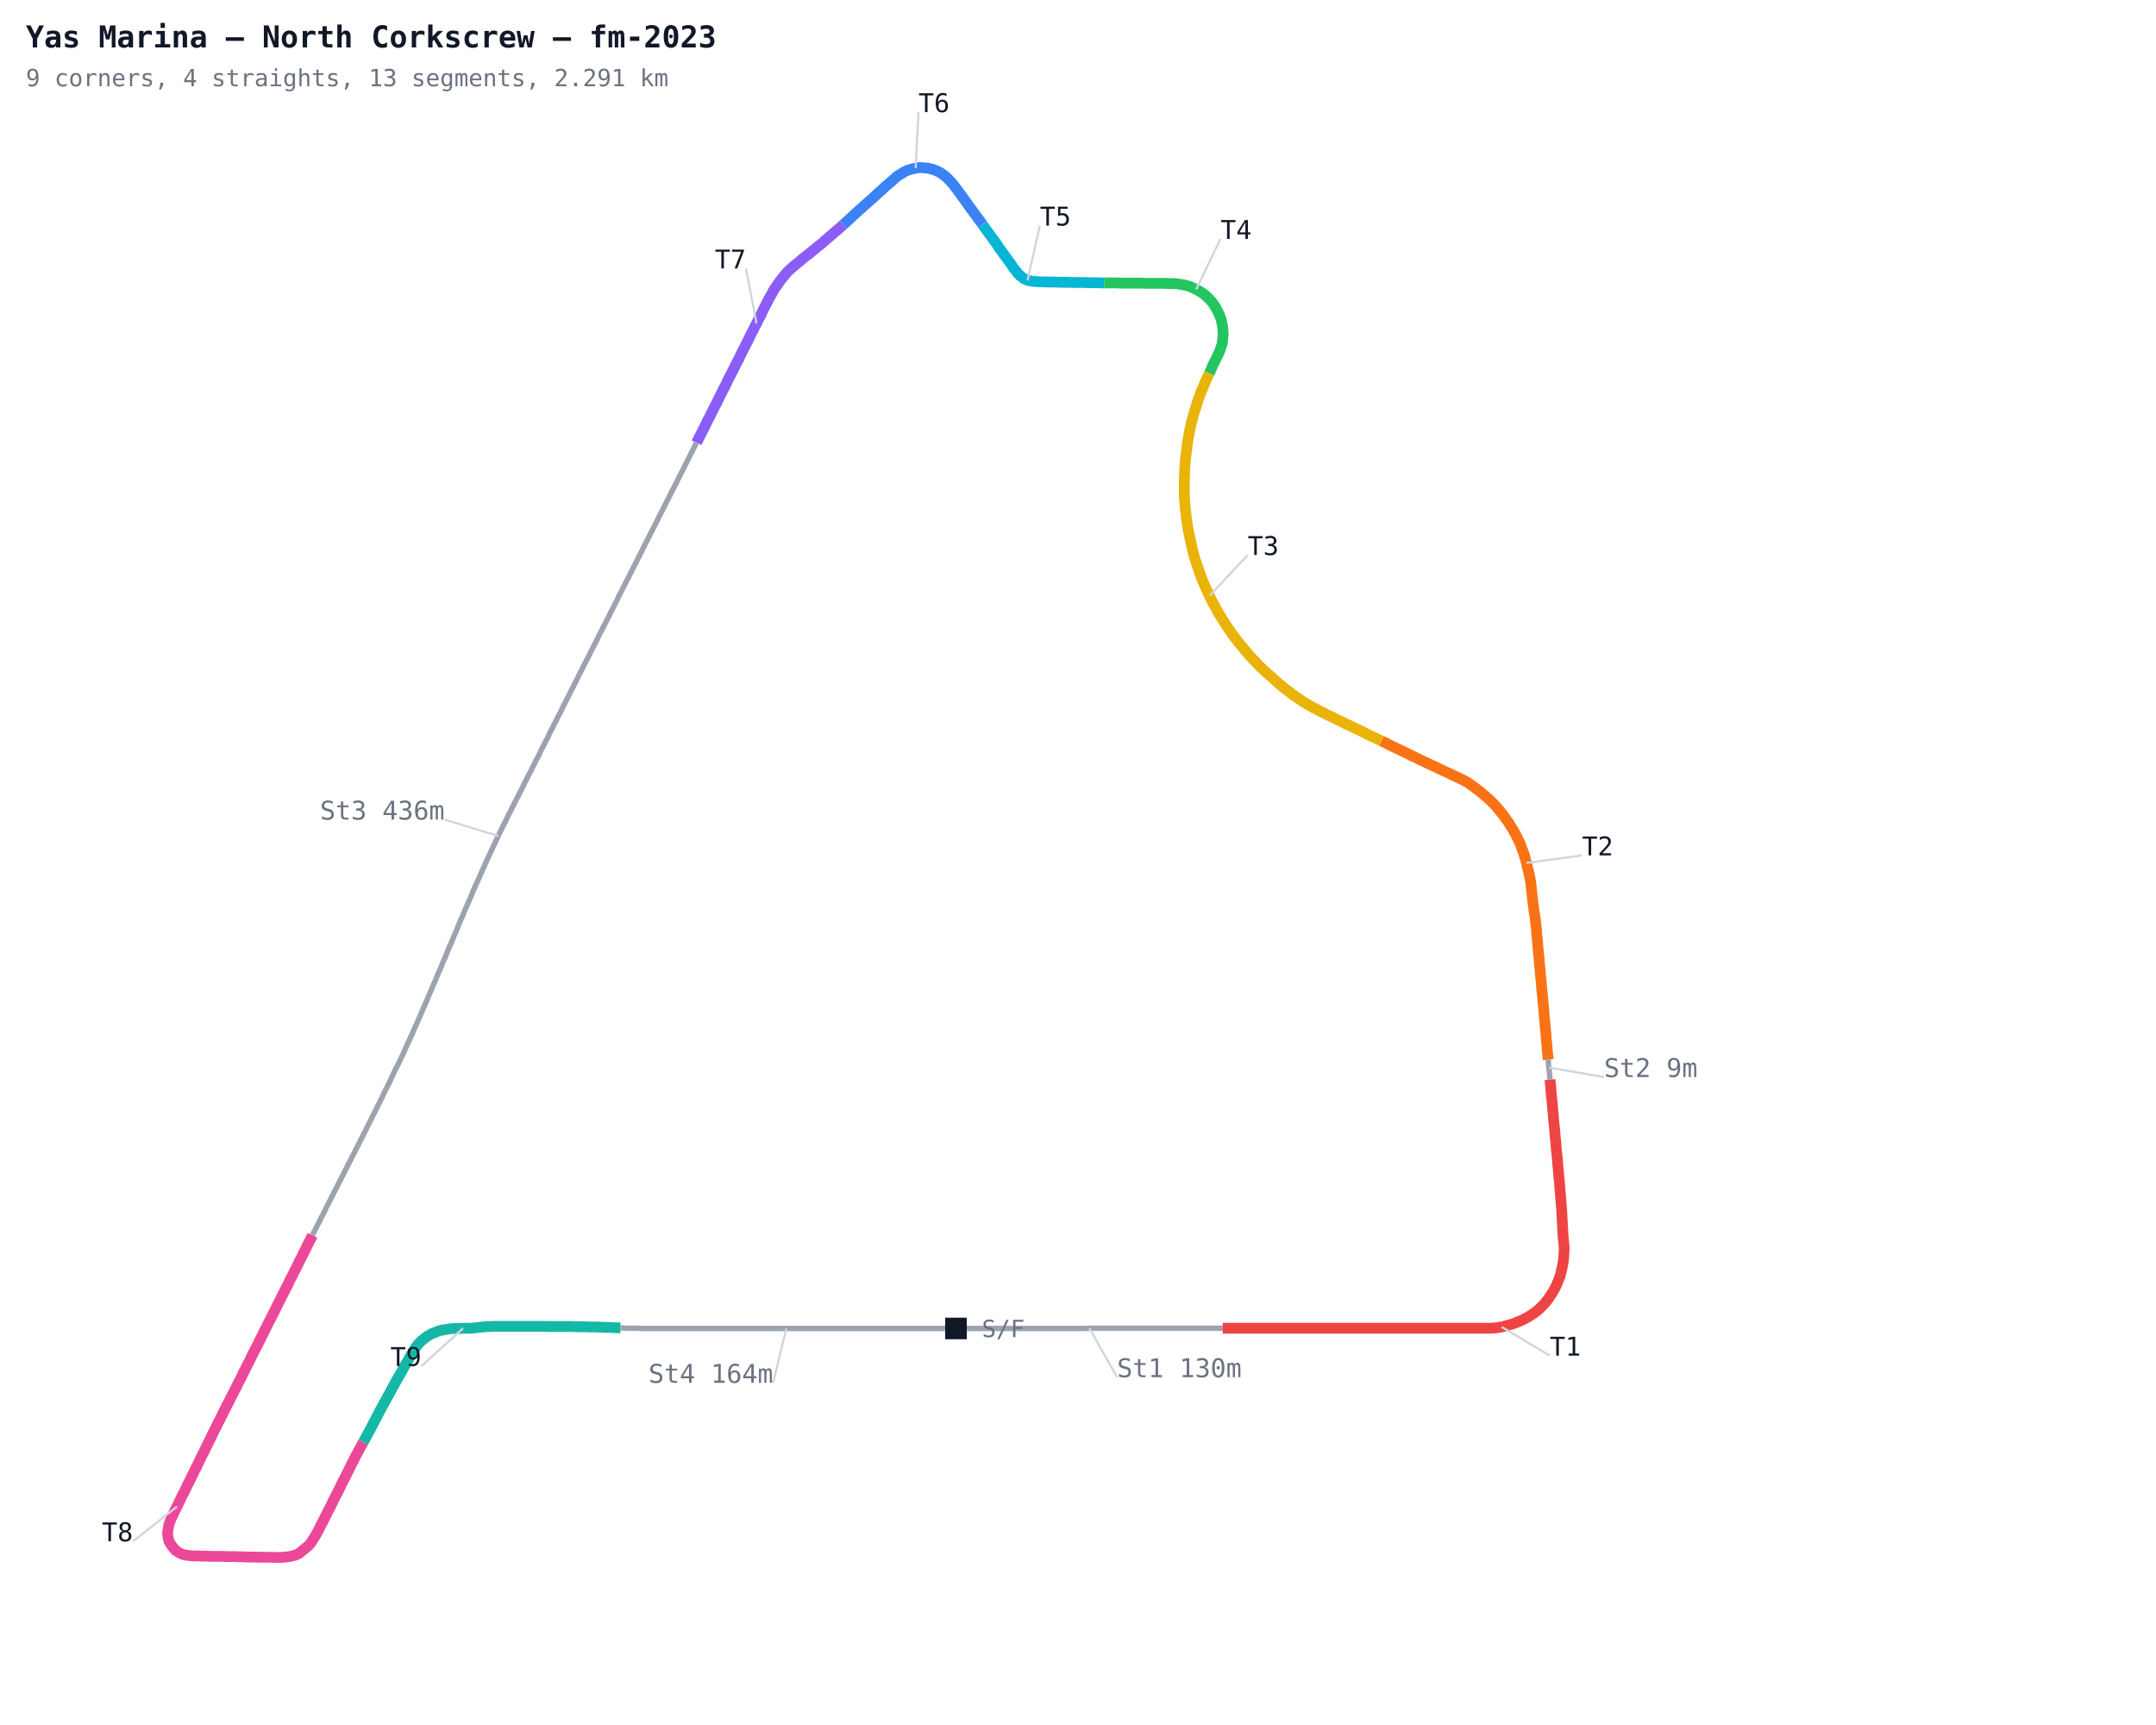
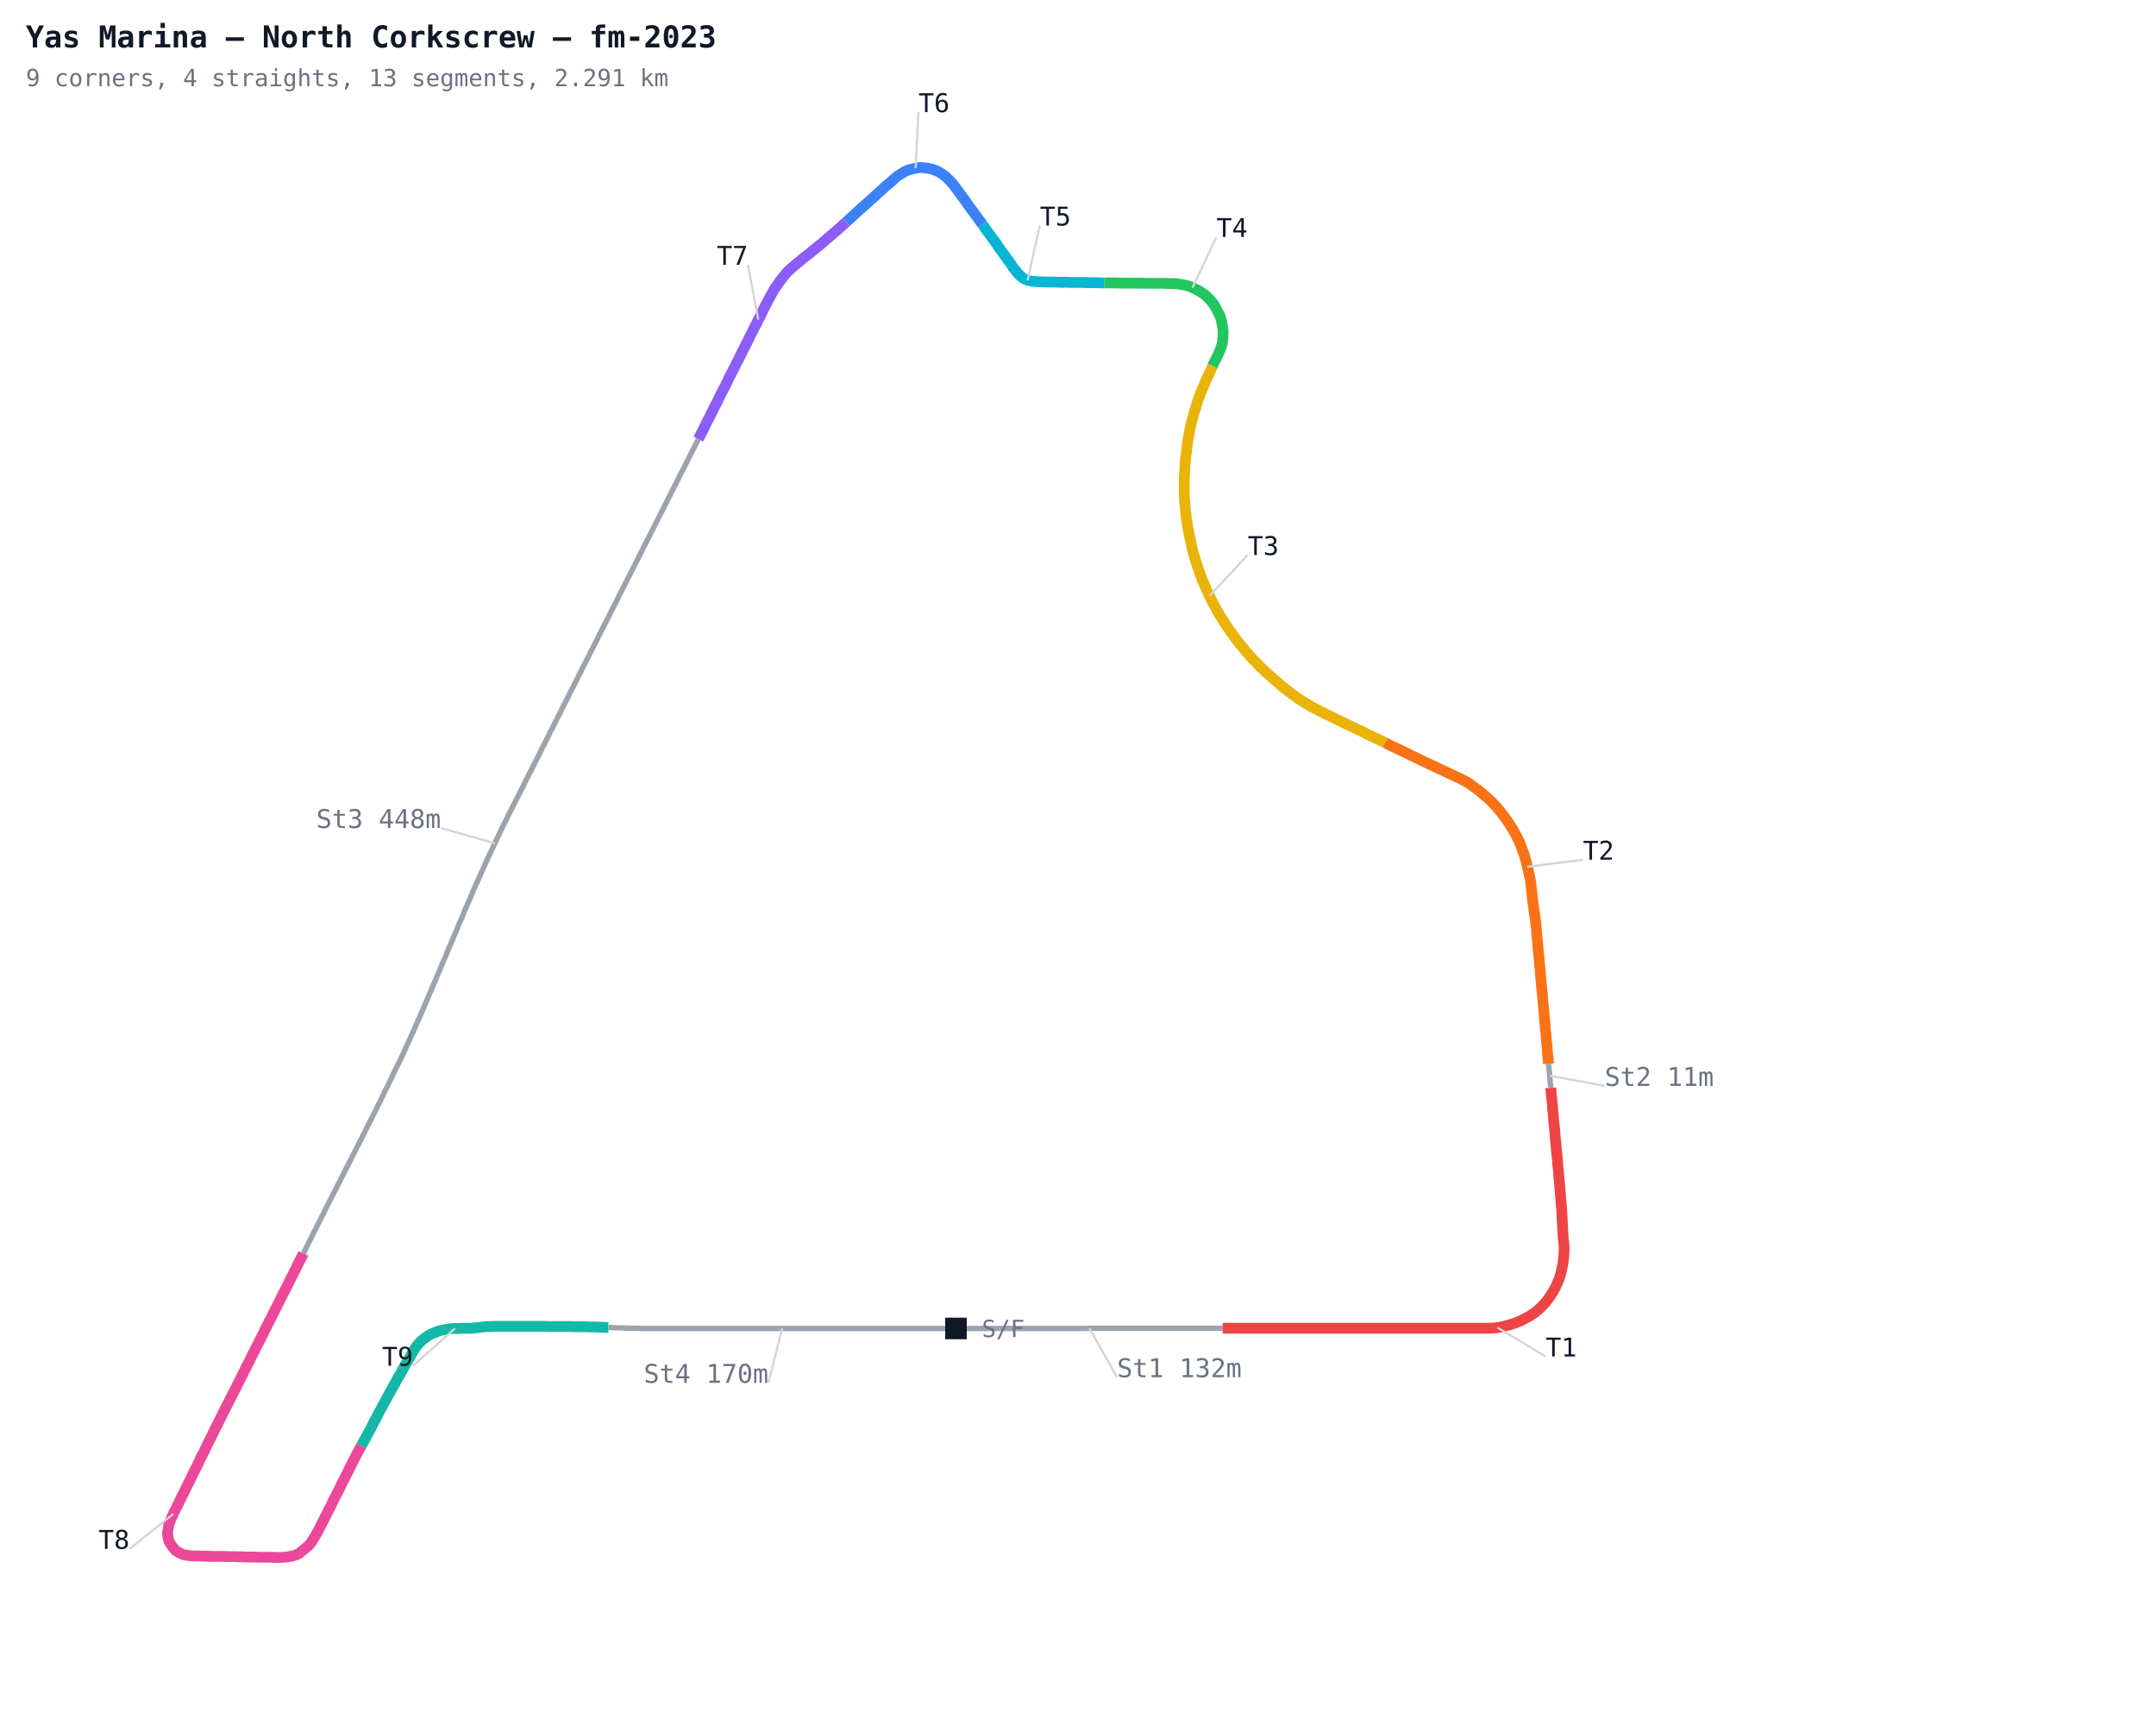
<svg xmlns="http://www.w3.org/2000/svg" width="1000" height="800" viewBox="0 0 1000 800">
  <defs>
    <style>
      .name { font-family: monospace; font-size: 12px; }
      .sector { font-family: monospace; font-size: 12px; fill: #7c3aed; font-weight: bold; }
      .title { font-family: monospace; font-size: 14px; fill: #111827; font-weight: bold; }
      .sub { font-family: monospace; font-size: 11px; fill: #6b7280; }
    </style>
  </defs>
  <rect width="1000" height="800" fill="#ffffff" />
  <polyline fill="none" stroke="#9ca3af" stroke-width="2.5" points="443.4,616.1 445.3,616.1 447.2,616.1 449.0,616.1 450.9,616.1 452.8,616.1 454.7,616.1 456.5,616.1 458.4,616.1 460.3,616.1 462.2,616.1 464.0,616.1 465.9,616.1 467.8,616.1 469.7,616.1 471.5,616.1 473.4,616.1 475.3,616.1 477.2,616.1 479.0,616.1 480.9,616.1 482.8,616.1 484.7,616.1 486.5,616.1 488.4,616.1 490.3,616.1 492.2,616.1 494.0,616.1 495.9,616.1 497.8,616.1 499.7,616.1 501.5,616.1 503.4,616.1 505.3,616.0 507.2,616.0 509.0,616.0 510.9,616.0 512.8,616.0 514.6,616.0 516.5,616.0 518.4,616.0 520.3,616.0 522.1,616.0 524.0,616.0 525.9,616.0 527.8,616.0 529.6,616.0 531.5,616.0 533.4,616.0 535.3,616.0 537.1,616.0 539.0,616.0 540.9,616.0 542.8,616.0 544.6,616.0 546.5,616.0 548.4,616.0 550.3,616.0 552.1,616.0 554.0,616.0 555.9,616.0 557.8,616.0 559.6,616.0 561.5,616.0 563.4,616.0 565.3,616.0 567.1,616.0" />
-   <polyline fill="none" stroke="#ef4444" stroke-width="5" points="567.1,616.0 569.0,616.0 570.9,616.0 572.8,616.0 574.6,616.0 576.5,616.0 578.4,616.0 580.3,616.0 582.1,616.0 584.0,616.0 585.9,616.0 587.8,616.0 589.6,616.0 591.5,616.0 593.4,616.0 595.3,616.0 597.1,616.0 599.0,616.0 600.9,616.0 602.8,616.0 604.6,616.0 606.5,616.0 608.4,616.0 610.3,616.0 612.1,616.0 614.0,616.0 615.9,616.0 617.8,616.0 619.6,616.0 621.5,616.0 623.4,616.0 625.3,616.0 627.1,616.0 629.0,616.0 630.9,616.0 632.8,616.0 634.6,616.0 636.5,616.0 638.4,616.0 640.3,616.0 642.1,616.0 644.0,616.0 645.9,616.0 647.8,616.0 649.6,616.0 651.5,616.0 653.4,616.0 655.3,616.0 657.1,616.0 659.0,616.0 660.9,616.0 662.7,616.0 664.6,616.0 666.5,616.0 668.4,616.0 670.2,616.0 672.1,616.0 674.0,616.0 675.9,616.0 677.7,616.0 679.6,616.0 681.5,616.0 683.4,616.0 685.2,616.0 687.1,616.0 689.0,616.0 690.9,616.0 692.7,615.9 694.6,615.7 696.5,615.4 698.3,614.9 700.1,614.4 701.9,613.9 703.6,613.2 705.4,612.5 707.0,611.7 708.7,610.8 710.3,609.8 711.8,608.8 713.3,607.6 714.7,606.3 716.0,605.0 717.2,603.6 718.3,602.1 719.4,600.5 720.4,598.9 721.3,597.3 722.1,595.6 722.8,593.9 723.5,592.1 724.0,590.3 724.4,588.5 724.8,586.7 725.1,584.8 725.3,582.9 725.4,581.1 725.5,579.2 725.4,577.3 725.2,575.5 725.0,573.6 724.9,571.7 724.8,569.9 724.7,568.0 724.6,566.1 724.5,564.2 724.4,562.4 724.3,560.5 724.1,558.6 724.0,556.8 723.8,554.9 723.7,553.0 723.5,551.2 723.4,549.3 723.2,547.4 723.0,545.6 722.9,543.7 722.7,541.8 722.5,540.0 722.4,538.1 722.2,536.2 722.0,534.4 721.8,532.5 721.7,530.6 721.5,528.7 721.3,526.9 721.2,525.0 721.0,523.1 720.8,521.3 720.6,519.4 720.5,517.5 720.3,515.7 720.1,513.8 720.0,511.9 719.8,510.1 719.6,508.2 719.4,506.3 719.3,504.5 719.1,502.6 718.9,500.7" />
-   <polyline fill="none" stroke="#9ca3af" stroke-width="2.5" points="718.9,500.7 718.8,498.9 718.6,497.0 718.4,495.1 718.2,493.3 718.1,491.4" />
-   <polyline fill="none" stroke="#f97316" stroke-width="5" points="718.1,491.4 717.9,489.5 717.7,487.7 717.6,485.8 717.4,483.9 717.2,482.1 717.1,480.2 716.9,478.3 716.7,476.5 716.6,474.6 716.4,472.7 716.2,470.9 716.1,469.0 715.9,467.1 715.7,465.3 715.6,463.4 715.4,461.5 715.2,459.7 715.0,457.8 714.9,455.9 714.7,454.1 714.5,452.2 714.4,450.4 714.2,448.5 714.0,446.6 713.9,444.8 713.7,442.9 713.5,441.0 713.3,439.2 713.2,437.3 713.0,435.4 712.8,433.6 712.7,431.7 712.5,429.8 712.3,428.0 712.1,426.1 711.8,424.2 711.5,422.4 711.3,420.5 711.0,418.7 710.8,416.8 710.6,415.0 710.4,413.1 710.2,411.2 710.0,409.4 709.7,407.5 709.3,405.7 708.9,403.9 708.4,402.0 708.0,400.2 707.5,398.4 707.0,396.6 706.4,394.8 705.7,393.1 705.1,391.3 704.3,389.6 703.5,388.0 702.6,386.3 701.7,384.7 700.7,383.1 699.7,381.5 698.6,380.0 697.5,378.4 696.4,377.0 695.2,375.5 694.0,374.1 692.7,372.7 691.4,371.4 690.0,370.1 688.6,368.9 687.2,367.7 685.7,366.5 684.2,365.4 682.7,364.3 681.2,363.2 679.5,362.2 677.9,361.4 676.2,360.6 674.5,359.8 672.8,359.0 671.1,358.2 669.4,357.4 667.7,356.6 666.0,355.8 664.3,355.0 662.6,354.2 660.9,353.4 659.2,352.6 657.6,351.8 655.9,351.0 654.2,350.2 652.5,349.3 650.8,348.5 649.1,347.7 647.4,346.9 645.7,346.1 644.1,345.3 642.4,344.4 640.7,343.6" />
-   <polyline fill="none" stroke="#eab308" stroke-width="5" points="640.7,343.6 639.0,342.8 637.3,342.0 635.6,341.2 633.9,340.4 632.3,339.5 630.6,338.7 628.9,337.9 627.2,337.1 625.5,336.3 623.8,335.5 622.1,334.6 620.4,333.8 618.8,333.0 617.1,332.2 615.4,331.4 613.7,330.5 612.0,329.7 610.4,328.8 608.7,328.0 607.1,327.0 605.5,326.1 603.9,325.1 602.3,324.0 600.8,323.0 599.3,321.9 597.8,320.7 596.3,319.6 594.8,318.4 593.4,317.2 592.0,316.0 590.6,314.7 589.2,313.5 587.8,312.3 586.4,311.0 585.0,309.7 583.7,308.4 582.4,307.0 581.1,305.7 579.8,304.3 578.6,302.9 577.4,301.5 576.2,300.0 575.0,298.6 573.8,297.1 572.7,295.6 571.6,294.1 570.5,292.6 569.4,291.0 568.4,289.5 567.4,287.9 566.4,286.3 565.4,284.7 564.5,283.1 563.6,281.4 562.7,279.8 561.8,278.1 561.0,276.4 560.2,274.7 559.4,273.0 558.7,271.3 557.9,269.6 557.2,267.8 556.6,266.1 556.0,264.3 555.4,262.6 554.8,260.8 554.2,259.0 553.7,257.2 553.2,255.4 552.8,253.5 552.4,251.7 552.0,249.9 551.6,248.0 551.2,246.2 550.9,244.4 550.6,242.5 550.3,240.7 550.1,238.8 549.9,236.9 549.7,235.1 549.5,233.2 549.4,231.3 549.3,229.5 549.3,227.6 549.3,225.7 549.3,223.8 549.3,222.0 549.4,220.1 549.5,218.2 549.6,216.3 549.7,214.5 549.9,212.6 550.1,210.7 550.4,208.9 550.6,207.0 550.8,205.2 551.1,203.3 551.5,201.5 551.8,199.6 552.2,197.8 552.6,196.0 553.1,194.2 553.6,192.3 554.1,190.5 554.7,188.8 555.2,187.0 555.8,185.2 556.5,183.4 557.1,181.7 557.9,179.9 558.6,178.2 559.3,176.5 560.1,174.8 560.9,173.1" />
-   <polyline fill="none" stroke="#22c55e" stroke-width="5" points="560.9,173.1 561.7,171.4 562.4,169.7 563.2,168.0 564.1,166.3 564.9,164.6 565.7,162.9 566.3,161.2 566.9,159.4 567.1,157.5 567.3,155.6 567.3,153.8 567.1,151.9 566.8,150.1 566.4,148.2 565.8,146.5 565.0,144.8 564.1,143.1 563.2,141.5 562.1,140.0 560.8,138.6 559.5,137.3 558.0,136.1 556.4,135.1 554.8,134.2 553.1,133.4 551.3,132.7 549.5,132.2 547.7,131.9 545.8,131.6 544.0,131.5 542.1,131.5 540.2,131.4 538.3,131.4 536.5,131.4 534.6,131.4 532.7,131.4 530.8,131.4 529.0,131.3 527.1,131.3 525.2,131.3 523.4,131.3 521.5,131.3 519.6,131.3 517.7,131.2 515.9,131.2 514.0,131.2 512.1,131.2" />
+   <polyline fill="none" stroke="#ef4444" stroke-width="5" points="567.1,616.0 569.0,616.0 570.9,616.0 572.8,616.0 574.6,616.0 576.5,616.0 578.4,616.0 580.3,616.0 582.1,616.0 584.0,616.0 585.9,616.0 587.8,616.0 589.6,616.0 591.5,616.0 593.4,616.0 595.3,616.0 597.1,616.0 599.0,616.0 600.9,616.0 602.8,616.0 604.6,616.0 606.5,616.0 608.4,616.0 610.3,616.0 612.1,616.0 614.0,616.0 615.9,616.0 617.8,616.0 619.6,616.0 621.5,616.0 623.4,616.0 625.3,616.0 627.1,616.0 629.0,616.0 630.9,616.0 632.8,616.0 634.6,616.0 636.5,616.0 638.4,616.0 640.3,616.0 642.1,616.0 644.0,616.0 645.9,616.0 647.8,616.0 649.6,616.0 651.5,616.0 653.4,616.0 655.3,616.0 657.1,616.0 659.0,616.0 660.9,616.0 662.7,616.0 664.6,616.0 666.5,616.0 668.4,616.0 670.2,616.0 672.1,616.0 674.0,616.0 675.9,616.0 677.7,616.0 679.6,616.0 681.5,616.0 683.4,616.0 685.2,616.0 687.1,616.0 689.0,616.0 690.9,616.0 692.7,615.9 694.6,615.7 696.5,615.4 698.3,614.9 700.1,614.4 701.9,613.9 703.6,613.2 705.4,612.5 707.0,611.7 708.7,610.8 710.3,609.8 711.8,608.8 713.3,607.6 714.7,606.3 716.0,605.0 717.2,603.6 718.3,602.1 719.4,600.5 720.4,598.9 721.3,597.3 722.1,595.6 722.8,593.9 723.5,592.1 724.0,590.3 724.4,588.5 724.8,586.7 725.1,584.8 725.3,582.9 725.4,581.1 725.5,579.2 725.4,577.3 725.2,575.5 725.0,573.6 724.9,571.7 724.8,569.9 724.7,568.0 724.6,566.1 724.5,564.2 724.4,562.4 724.3,560.5 724.1,558.6 724.0,556.8 723.8,554.9 723.7,553.0 723.5,551.2 723.4,549.3 723.2,547.4 723.0,545.6 722.9,543.7 722.7,541.8 722.5,540.0 722.4,538.1 722.2,536.2 722.0,534.4 721.8,532.5 721.7,530.6 721.5,528.7 721.3,526.9 721.2,525.0 721.0,523.1 720.8,521.3 720.6,519.4 720.5,517.5 720.3,515.7 720.1,513.8 720.0,511.9 719.8,510.1 719.6,508.2 719.4,506.3 719.3,504.5" />
+   <polyline fill="none" stroke="#9ca3af" stroke-width="2.5" points="719.3,504.5 719.1,502.6 718.9,500.7 718.8,498.9 718.6,497.0 718.4,495.1 718.2,493.3" />
+   <polyline fill="none" stroke="#f97316" stroke-width="5" points="718.2,493.3 718.1,491.4 717.9,489.5 717.7,487.7 717.6,485.8 717.4,483.9 717.2,482.1 717.1,480.2 716.9,478.3 716.7,476.5 716.6,474.6 716.4,472.7 716.2,470.9 716.1,469.0 715.9,467.1 715.7,465.3 715.6,463.4 715.4,461.5 715.2,459.7 715.0,457.8 714.9,455.9 714.7,454.1 714.5,452.2 714.4,450.4 714.2,448.5 714.0,446.6 713.9,444.8 713.7,442.9 713.5,441.0 713.3,439.2 713.2,437.3 713.0,435.4 712.8,433.6 712.7,431.7 712.5,429.8 712.3,428.0 712.1,426.1 711.8,424.2 711.5,422.4 711.3,420.5 711.0,418.7 710.8,416.8 710.6,415.0 710.4,413.1 710.2,411.2 710.0,409.4 709.7,407.5 709.3,405.7 708.9,403.9 708.4,402.0 708.0,400.2 707.5,398.4 707.0,396.6 706.4,394.8 705.7,393.1 705.1,391.3 704.3,389.6 703.5,388.0 702.6,386.3 701.7,384.7 700.7,383.1 699.7,381.5 698.6,380.0 697.5,378.4 696.4,377.0 695.2,375.5 694.0,374.1 692.7,372.7 691.4,371.4 690.0,370.1 688.6,368.9 687.2,367.7 685.7,366.5 684.2,365.4 682.7,364.3 681.2,363.2 679.5,362.2 677.9,361.4 676.2,360.6 674.5,359.8 672.8,359.0 671.1,358.2 669.4,357.4 667.7,356.6 666.0,355.8 664.3,355.0 662.6,354.2 660.9,353.4 659.2,352.6 657.6,351.8 655.9,351.0 654.2,350.2 652.5,349.3 650.8,348.5 649.1,347.7 647.4,346.9 645.7,346.1 644.1,345.3 642.4,344.4" />
+   <polyline fill="none" stroke="#eab308" stroke-width="5" points="642.4,344.4 640.7,343.6 639.0,342.8 637.3,342.0 635.6,341.2 633.9,340.4 632.3,339.5 630.6,338.7 628.9,337.9 627.2,337.1 625.5,336.3 623.8,335.5 622.1,334.6 620.4,333.8 618.8,333.0 617.1,332.2 615.4,331.4 613.7,330.5 612.0,329.7 610.4,328.8 608.7,328.0 607.1,327.0 605.5,326.1 603.9,325.1 602.3,324.0 600.8,323.0 599.3,321.9 597.8,320.7 596.3,319.6 594.8,318.4 593.4,317.2 592.0,316.0 590.6,314.7 589.2,313.5 587.8,312.3 586.4,311.0 585.0,309.7 583.7,308.4 582.4,307.0 581.1,305.7 579.8,304.3 578.6,302.9 577.4,301.5 576.2,300.0 575.0,298.6 573.8,297.1 572.7,295.6 571.6,294.1 570.5,292.6 569.4,291.0 568.4,289.5 567.4,287.9 566.4,286.3 565.4,284.7 564.5,283.1 563.6,281.4 562.7,279.8 561.8,278.1 561.0,276.4 560.2,274.7 559.4,273.0 558.7,271.3 557.9,269.6 557.2,267.8 556.6,266.1 556.0,264.3 555.4,262.6 554.8,260.8 554.2,259.0 553.7,257.2 553.2,255.4 552.8,253.5 552.4,251.7 552.0,249.9 551.6,248.0 551.2,246.2 550.9,244.4 550.6,242.5 550.3,240.7 550.1,238.8 549.9,236.9 549.7,235.1 549.5,233.2 549.4,231.3 549.3,229.5 549.3,227.6 549.3,225.7 549.3,223.8 549.3,222.0 549.4,220.1 549.5,218.2 549.6,216.3 549.7,214.5 549.9,212.6 550.1,210.7 550.4,208.9 550.6,207.0 550.8,205.2 551.1,203.3 551.5,201.5 551.8,199.6 552.2,197.8 552.6,196.0 553.1,194.2 553.6,192.3 554.1,190.5 554.7,188.8 555.2,187.0 555.8,185.2 556.5,183.4 557.1,181.7 557.9,179.9 558.6,178.2 559.3,176.5 560.1,174.8 560.9,173.1 561.7,171.4 562.4,169.7" />
+   <polyline fill="none" stroke="#22c55e" stroke-width="5" points="562.4,169.7 563.2,168.0 564.1,166.3 564.9,164.6 565.7,162.9 566.3,161.2 566.9,159.4 567.1,157.5 567.3,155.6 567.3,153.8 567.1,151.9 566.8,150.1 566.4,148.2 565.8,146.5 565.0,144.8 564.1,143.1 563.2,141.5 562.1,140.0 560.8,138.6 559.5,137.3 558.0,136.1 556.4,135.1 554.8,134.2 553.1,133.4 551.3,132.7 549.5,132.2 547.7,131.9 545.8,131.6 544.0,131.5 542.1,131.5 540.2,131.4 538.3,131.4 536.5,131.4 534.6,131.4 532.7,131.4 530.8,131.4 529.0,131.3 527.1,131.3 525.2,131.3 523.4,131.3 521.5,131.3 519.6,131.3 517.7,131.2 515.9,131.2 514.0,131.2 512.1,131.2" />
  <polyline fill="none" stroke="#06b6d4" stroke-width="5" points="512.1,131.2 510.2,131.2 508.4,131.1 506.5,131.1 504.6,131.1 502.7,131.0 500.9,131.0 499.0,131.0 497.1,131.0 495.3,130.9 493.4,130.9 491.5,130.9 489.6,130.8 487.8,130.8 485.9,130.8 484.0,130.7 482.2,130.7 480.3,130.6 478.5,130.4 476.6,130.0 474.9,129.2 473.4,128.1 472.1,126.8 471.0,125.4 469.8,123.9 468.8,122.3 467.7,120.8 466.6,119.3 465.5,117.8 464.4,116.3 463.3,114.8 462.3,113.2 461.2,111.7 460.1,110.2 459.0,108.7 457.9,107.2 456.8,105.7 455.7,104.1" />
-   <polyline fill="none" stroke="#3b82f6" stroke-width="5" points="455.7,104.1 454.6,102.6 453.5,101.1 452.4,99.6 451.3,98.1 450.2,96.6 449.1,95.1 448.0,93.5 446.9,92.0 445.8,90.5 444.7,89.0 443.6,87.5 442.5,86.0 441.3,84.6 440.0,83.2 438.6,81.9 437.2,80.8 435.6,79.8 433.9,79.0 432.1,78.4 430.3,78.0 428.4,77.8 426.5,77.7 424.7,78.0 422.9,78.4 421.1,78.9 419.4,79.7 417.8,80.7 416.2,81.7 414.8,82.9 413.4,84.2 412.0,85.4 410.5,86.6 409.2,87.9 407.8,89.1 406.4,90.4 405.0,91.7 403.6,92.9 402.2,94.2 400.8,95.4 399.4,96.7 398.0,97.9 396.6,99.2 395.2,100.5 393.9,101.7 392.5,103.0 391.1,104.2" />
-   <polyline fill="none" stroke="#8b5cf6" stroke-width="5" points="391.1,104.2 389.7,105.5 388.3,106.7 386.9,107.9 385.4,109.2 384.0,110.4 382.6,111.6 381.2,112.9 379.7,114.0 378.3,115.2 376.8,116.4 375.4,117.6 373.9,118.7 372.4,119.9 371.0,121.1 369.5,122.3 368.1,123.5 366.7,124.7 365.3,126.0 364.1,127.4 362.9,128.9 361.7,130.4 360.7,131.9 359.6,133.4 358.6,135.0 357.7,136.7 356.8,138.3 355.9,140.0 355.1,141.6 354.2,143.3 353.4,145.0 352.6,146.7 351.7,148.3 350.9,150.0 350.0,151.7 349.2,153.4 348.3,155.0 347.5,156.7 346.7,158.4 345.8,160.1 345.0,161.7 344.1,163.4 343.3,165.1 342.5,166.8 341.6,168.4 340.8,170.1 339.9,171.8 339.1,173.5 338.2,175.1 337.4,176.8 336.6,178.5 335.7,180.2 334.9,181.8 334.0,183.5 333.2,185.2 332.4,186.9 331.5,188.5 330.7,190.2 329.8,191.9 329.0,193.6 328.1,195.2 327.3,196.9 326.5,198.6 325.6,200.3 324.8,201.9 323.9,203.6 323.1,205.3" />
-   <polyline fill="none" stroke="#9ca3af" stroke-width="2.5" points="323.1,205.3 322.2,207.0 321.4,208.6 320.5,210.3 319.7,212.0 318.9,213.6 318.0,215.3 317.2,217.0 316.3,218.7 315.5,220.3 314.6,222.0 313.8,223.7 312.9,225.4 312.1,227.0 311.2,228.7 310.4,230.4 309.5,232.1 308.7,233.7 307.9,235.4 307.0,237.1 306.2,238.7 305.3,240.4 304.5,242.1 303.6,243.8 302.8,245.4 301.9,247.1 301.1,248.8 300.2,250.5 299.4,252.1 298.5,253.8 297.7,255.5 296.9,257.1 296.0,258.8 295.2,260.5 294.3,262.2 293.5,263.8 292.6,265.5 291.8,267.2 290.9,268.9 290.1,270.5 289.2,272.2 288.4,273.9 287.5,275.5 286.7,277.2 285.9,278.9 285.0,280.6 284.2,282.2 283.3,283.9 282.5,285.6 281.6,287.3 280.8,288.9 279.9,290.6 279.1,292.3 278.2,293.9 277.4,295.6 276.6,297.3 275.7,299.0 274.9,300.6 274.0,302.3 273.2,304.0 272.3,305.7 271.5,307.3 270.6,309.0 269.8,310.7 268.9,312.4 268.1,314.0 267.3,315.7 266.4,317.4 265.6,319.0 264.7,320.7 263.9,322.4 263.0,324.1 262.2,325.7 261.3,327.4 260.5,329.1 259.7,330.8 258.8,332.4 258.0,334.1 257.1,335.8 256.3,337.5 255.4,339.1 254.6,340.8 253.8,342.5 252.9,344.2 252.1,345.8 251.2,347.5 250.4,349.2 249.6,350.9 248.7,352.5 247.9,354.2 247.0,355.9 246.2,357.6 245.3,359.2 244.5,360.9 243.6,362.6 242.8,364.3 242.0,365.9 241.1,367.6 240.3,369.3 239.4,370.9 238.6,372.6 237.7,374.3 236.9,376.0 236.0,377.6 235.2,379.3 234.4,381.0 233.5,382.7 232.7,384.4 231.9,386.0 231.1,387.7 230.3,389.4 229.5,391.1 228.7,392.8 227.9,394.5 227.1,396.2 226.3,397.9 225.5,399.6 224.8,401.3 224.0,403.0 223.2,404.8 222.5,406.5 221.7,408.2 220.9,409.9 220.2,411.6 219.4,413.3 218.7,415.1 218.0,416.8 217.2,418.5 216.5,420.2 215.7,421.9 215.0,423.7 214.3,425.4 213.5,427.1 212.8,428.8 212.1,430.6 211.4,432.3 210.6,434.0 209.9,435.8 209.2,437.5 208.4,439.2 207.7,440.9 207.0,442.7 206.3,444.4 205.5,446.1 204.8,447.9 204.1,449.6 203.3,451.3 202.6,453.0 201.9,454.8 201.1,456.5 200.4,458.2 199.7,459.9 198.9,461.7 198.2,463.4 197.5,465.1 196.7,466.8 196.0,468.5 195.2,470.3 194.5,472.0 193.7,473.7 193.0,475.4 192.2,477.1 191.5,478.8 190.7,480.5 189.9,482.3 189.1,484.0 188.3,485.7 187.6,487.4 186.8,489.1 186.0,490.8 185.2,492.4 184.4,494.1 183.5,495.8 182.7,497.5 181.9,499.2 181.1,500.9 180.3,502.6 179.5,504.3 178.6,505.9 177.8,507.6 177.0,509.3 176.2,511.0 175.3,512.7 174.5,514.4 173.7,516.0 172.8,517.7 172.0,519.4 171.1,521.1 170.3,522.7 169.5,524.4 168.6,526.1 167.8,527.8 166.9,529.4 166.1,531.1 165.2,532.8 164.4,534.5 163.5,536.1 162.7,537.8 161.8,539.5 161.0,541.1 160.1,542.8 159.3,544.5 158.4,546.2 157.6,547.8 156.7,549.5 155.9,551.2 155.0,552.8 154.2,554.5 153.3,556.2 152.5,557.8 151.6,559.5 150.8,561.2 150.0,562.9 149.1,564.5 148.3,566.2 147.4,567.9 146.6,569.6 145.7,571.2 144.9,572.9" />
-   <polyline fill="none" stroke="#ec4899" stroke-width="5" points="144.9,572.9 144.1,574.6 143.2,576.3 142.4,577.9 141.6,579.6 140.7,581.3 139.9,583.0 139.0,584.7 138.2,586.3 137.4,588.0 136.5,589.7 135.7,591.4 134.8,593.0 134.0,594.7 133.2,596.4 132.3,598.1 131.5,599.7 130.6,601.4 129.8,603.1 128.9,604.8 128.1,606.4 127.3,608.1 126.4,609.8 125.6,611.5 124.7,613.1 123.9,614.8 123.0,616.5 122.2,618.2 121.4,619.8 120.5,621.5 119.7,623.2 118.8,624.9 118.0,626.5 117.1,628.2 116.3,629.9 115.5,631.6 114.6,633.2 113.8,634.9 112.9,636.6 112.1,638.3 111.3,639.9 110.4,641.6 109.6,643.3 108.7,645.0 107.9,646.6 107.0,648.3 106.2,650.0 105.3,651.6 104.5,653.3 103.6,655.0 102.8,656.7 102.0,658.3 101.1,660.0 100.3,661.7 99.4,663.4 98.6,665.1 97.8,666.7 97.0,668.4 96.1,670.1 95.3,671.8 94.5,673.5 93.6,675.1 92.8,676.8 92.0,678.5 91.2,680.2 90.3,681.9 89.5,683.6 88.7,685.2 87.9,686.9 87.0,688.6 86.2,690.3 85.4,692.0 84.5,693.6 83.7,695.3 82.9,697.0 82.1,698.7 81.2,700.4 80.4,702.1 79.6,703.8 78.9,705.5 78.3,707.2 78.0,709.1 77.7,711.0 77.9,712.8 78.3,714.6 79.2,716.2 80.3,717.7 81.5,719.1 83.1,720.1 84.8,720.9 86.6,721.3 88.5,721.5 90.3,721.6 92.2,721.6 94.1,721.7 96.0,721.7 97.8,721.8 99.7,721.8 101.6,721.8 103.5,721.8 105.3,721.9 107.2,721.9 109.1,721.9 111.0,722.0 112.8,722.0 114.7,722.1 116.6,722.1 118.5,722.1 120.3,722.2 122.2,722.2 124.1,722.2 126.0,722.2 127.8,722.3 129.7,722.3 131.6,722.2 133.4,722.0 135.3,721.7 137.1,721.2 138.8,720.4 140.2,719.2 141.7,718.0 143.1,716.8 144.3,715.4 145.3,713.8 146.3,712.2 147.2,710.6 148.1,708.9 148.9,707.2 149.8,705.6 150.6,703.9 151.5,702.2 152.3,700.5 153.2,698.9 154.0,697.2 154.8,695.5 155.7,693.8 156.5,692.2 157.4,690.5 158.2,688.8 159.0,687.1 159.9,685.5 160.7,683.8 161.6,682.1 162.4,680.4 163.2,678.8 164.1,677.1 164.9,675.4 165.8,673.8 166.7,672.1 167.6,670.5 168.5,668.8" />
-   <polyline fill="none" stroke="#14b8a6" stroke-width="5" points="168.5,668.8 169.4,667.2 170.3,665.5 171.2,663.9 172.1,662.2 172.9,660.6 173.8,658.9 174.7,657.2 175.5,655.6 176.4,653.9 177.3,652.3 178.2,650.6 179.1,649.0 180.0,647.3 180.9,645.7 181.8,644.0 182.7,642.4 183.6,640.8 184.5,639.1 185.5,637.5 186.4,635.9 187.3,634.2 188.2,632.6 189.2,631.0 190.1,629.4 191.0,627.7 192.0,626.1 193.0,624.6 194.2,623.1 195.5,621.8 197.0,620.6 198.5,619.5 200.1,618.6 201.9,617.9 203.6,617.2 205.4,616.8 207.3,616.5 209.1,616.2 211.0,616.1 212.9,616.1 214.8,616.0 216.6,616.0 218.5,616.0 220.4,615.8 222.2,615.6 224.1,615.4 226.0,615.2 227.8,615.2 229.7,615.1 231.6,615.1 233.5,615.1 235.3,615.1 237.2,615.1 239.1,615.1 241.0,615.1 242.8,615.1 244.7,615.1 246.6,615.1 248.5,615.1 250.3,615.1 252.2,615.1 254.1,615.2 256.0,615.2 257.8,615.2 259.7,615.2 261.6,615.2 263.5,615.2 265.3,615.2 267.2,615.3 269.1,615.3 271.0,615.3 272.8,615.4 274.7,615.4 276.6,615.4 278.5,615.5 280.3,615.6 282.2,615.6 284.1,615.7 286.0,615.8 287.8,615.8" />
-   <polyline fill="none" stroke="#9ca3af" stroke-width="2.5" points="287.8,615.8 289.7,615.9 291.6,616.0 293.4,616.0 295.3,616.0 297.2,616.1 299.1,616.1 300.9,616.1 302.8,616.1 304.7,616.1 306.6,616.1 308.4,616.1 310.3,616.1 312.2,616.1 314.1,616.1 315.9,616.1 317.8,616.1 319.7,616.1 321.6,616.1 323.4,616.1 325.3,616.1 327.2,616.1 329.1,616.1 330.9,616.1 332.8,616.1 334.7,616.1 336.6,616.1 338.4,616.1 340.3,616.1 342.2,616.1 344.1,616.1 345.9,616.1 347.8,616.1 349.7,616.1 351.6,616.1 353.4,616.1 355.3,616.1 357.2,616.1 359.1,616.1 360.9,616.1 362.8,616.1 364.7,616.1 366.6,616.1 368.4,616.1 370.3,616.1 372.2,616.1 374.0,616.1 375.9,616.1 377.8,616.1 379.7,616.1 381.5,616.1 383.4,616.1 385.3,616.1 387.2,616.1 389.0,616.1 390.9,616.1 392.8,616.1 394.7,616.1 396.5,616.1 398.4,616.1 400.3,616.1 402.2,616.1 404.0,616.1 405.9,616.1 407.8,616.1 409.7,616.1 411.5,616.1 413.4,616.1 415.3,616.1 417.2,616.1 419.0,616.1 420.9,616.1 422.8,616.1 424.7,616.1 426.5,616.1 428.4,616.1 430.3,616.1 432.2,616.1 434.0,616.1 435.9,616.1 437.8,616.1 439.7,616.1 441.5,616.1" />
+   <polyline fill="none" stroke="#3b82f6" stroke-width="5" points="455.7,104.1 454.6,102.6 453.5,101.1 452.4,99.6 451.3,98.1 450.2,96.6 449.1,95.1 448.0,93.5 446.9,92.0 445.8,90.5 444.7,89.0 443.6,87.5 442.5,86.0 441.3,84.6 440.0,83.2 438.6,81.9 437.2,80.8 435.6,79.8 433.9,79.0 432.1,78.4 430.3,78.0 428.4,77.8 426.5,77.7 424.7,78.0 422.9,78.4 421.1,78.9 419.4,79.7 417.8,80.7 416.2,81.7 414.8,82.9 413.4,84.2 412.0,85.4 410.5,86.6 409.2,87.9 407.8,89.1 406.4,90.4 405.0,91.7 403.6,92.9 402.2,94.2 400.8,95.4 399.4,96.7 398.0,97.9 396.6,99.2 395.2,100.5 393.9,101.7 392.5,103.0" />
+   <polyline fill="none" stroke="#8b5cf6" stroke-width="5" points="392.5,103.0 391.1,104.2 389.7,105.5 388.3,106.7 386.9,107.9 385.4,109.2 384.0,110.4 382.6,111.6 381.2,112.9 379.7,114.0 378.3,115.2 376.8,116.4 375.4,117.6 373.9,118.7 372.4,119.9 371.0,121.1 369.5,122.3 368.1,123.5 366.7,124.7 365.3,126.0 364.1,127.4 362.9,128.9 361.7,130.4 360.7,131.9 359.6,133.4 358.6,135.0 357.7,136.7 356.8,138.3 355.9,140.0 355.1,141.6 354.2,143.3 353.4,145.0 352.6,146.7 351.7,148.3 350.9,150.0 350.0,151.7 349.2,153.4 348.3,155.0 347.5,156.7 346.7,158.4 345.8,160.1 345.0,161.7 344.1,163.4 343.3,165.1 342.5,166.8 341.6,168.4 340.8,170.1 339.9,171.8 339.1,173.5 338.2,175.1 337.4,176.8 336.6,178.5 335.7,180.2 334.9,181.8 334.0,183.5 333.2,185.2 332.4,186.9 331.5,188.5 330.7,190.2 329.8,191.9 329.0,193.6 328.1,195.2 327.3,196.9 326.5,198.6 325.6,200.3 324.8,201.9 323.9,203.6" />
+   <polyline fill="none" stroke="#9ca3af" stroke-width="2.5" points="323.9,203.6 323.1,205.3 322.2,207.0 321.4,208.6 320.5,210.3 319.7,212.0 318.9,213.6 318.0,215.3 317.2,217.0 316.3,218.7 315.5,220.3 314.6,222.0 313.8,223.7 312.9,225.4 312.1,227.0 311.2,228.7 310.4,230.4 309.5,232.1 308.7,233.7 307.9,235.4 307.0,237.1 306.2,238.7 305.3,240.4 304.5,242.1 303.6,243.8 302.8,245.4 301.9,247.1 301.1,248.8 300.2,250.5 299.4,252.1 298.5,253.8 297.7,255.5 296.9,257.1 296.0,258.8 295.2,260.5 294.3,262.2 293.5,263.8 292.6,265.5 291.8,267.2 290.9,268.9 290.1,270.5 289.2,272.2 288.4,273.9 287.5,275.5 286.7,277.2 285.9,278.9 285.0,280.6 284.2,282.2 283.3,283.9 282.5,285.6 281.6,287.3 280.8,288.9 279.9,290.6 279.1,292.3 278.2,293.9 277.4,295.6 276.6,297.3 275.7,299.0 274.9,300.6 274.0,302.3 273.2,304.0 272.3,305.7 271.5,307.3 270.6,309.0 269.8,310.7 268.9,312.4 268.1,314.0 267.3,315.7 266.4,317.4 265.6,319.0 264.7,320.7 263.9,322.4 263.0,324.1 262.2,325.7 261.3,327.4 260.5,329.1 259.7,330.8 258.8,332.4 258.0,334.1 257.1,335.8 256.3,337.5 255.4,339.1 254.6,340.8 253.8,342.5 252.9,344.2 252.1,345.8 251.2,347.5 250.4,349.2 249.6,350.9 248.7,352.5 247.9,354.2 247.0,355.9 246.2,357.6 245.3,359.2 244.5,360.9 243.6,362.6 242.8,364.3 242.0,365.9 241.1,367.6 240.3,369.3 239.4,370.9 238.6,372.6 237.7,374.3 236.9,376.0 236.0,377.6 235.2,379.3 234.4,381.0 233.5,382.7 232.7,384.4 231.9,386.0 231.1,387.7 230.3,389.4 229.5,391.1 228.7,392.8 227.9,394.5 227.1,396.2 226.3,397.9 225.5,399.6 224.8,401.3 224.0,403.0 223.2,404.8 222.5,406.5 221.7,408.2 220.9,409.9 220.2,411.6 219.4,413.3 218.7,415.1 218.0,416.8 217.2,418.5 216.5,420.2 215.7,421.9 215.0,423.7 214.3,425.4 213.5,427.1 212.8,428.8 212.1,430.6 211.4,432.3 210.6,434.0 209.9,435.8 209.2,437.5 208.4,439.2 207.7,440.9 207.0,442.7 206.3,444.4 205.5,446.1 204.8,447.9 204.1,449.6 203.3,451.3 202.6,453.0 201.9,454.8 201.1,456.5 200.4,458.2 199.7,459.9 198.9,461.7 198.2,463.4 197.5,465.1 196.7,466.8 196.0,468.5 195.2,470.3 194.5,472.0 193.7,473.7 193.0,475.4 192.2,477.1 191.5,478.8 190.7,480.5 189.9,482.3 189.1,484.0 188.3,485.7 187.6,487.4 186.8,489.1 186.0,490.8 185.2,492.4 184.4,494.1 183.5,495.8 182.7,497.5 181.9,499.2 181.1,500.9 180.3,502.6 179.5,504.3 178.6,505.9 177.8,507.6 177.0,509.3 176.2,511.0 175.3,512.7 174.5,514.4 173.7,516.0 172.8,517.7 172.0,519.4 171.1,521.1 170.3,522.7 169.5,524.4 168.6,526.1 167.8,527.8 166.9,529.4 166.1,531.1 165.2,532.8 164.4,534.5 163.5,536.1 162.7,537.8 161.8,539.5 161.0,541.1 160.1,542.8 159.3,544.5 158.4,546.2 157.6,547.8 156.7,549.5 155.9,551.2 155.0,552.8 154.2,554.5 153.3,556.2 152.5,557.8 151.6,559.5 150.8,561.2 150.0,562.9 149.1,564.5 148.3,566.2 147.4,567.9 146.6,569.6 145.7,571.2 144.9,572.9 144.1,574.6 143.2,576.3 142.4,577.9 141.6,579.6 140.7,581.3" />
+   <polyline fill="none" stroke="#ec4899" stroke-width="5" points="140.7,581.3 139.9,583.0 139.0,584.7 138.2,586.3 137.4,588.0 136.5,589.7 135.7,591.4 134.8,593.0 134.0,594.7 133.2,596.4 132.3,598.1 131.5,599.7 130.6,601.4 129.8,603.1 128.9,604.8 128.1,606.4 127.3,608.1 126.4,609.8 125.6,611.5 124.7,613.1 123.9,614.8 123.0,616.5 122.2,618.2 121.4,619.8 120.5,621.5 119.7,623.2 118.8,624.9 118.0,626.5 117.1,628.2 116.3,629.9 115.5,631.6 114.6,633.2 113.8,634.9 112.9,636.6 112.1,638.3 111.3,639.9 110.4,641.6 109.6,643.3 108.7,645.0 107.9,646.6 107.0,648.3 106.2,650.0 105.3,651.6 104.5,653.3 103.6,655.0 102.8,656.7 102.0,658.3 101.1,660.0 100.3,661.7 99.4,663.4 98.6,665.1 97.8,666.7 97.0,668.4 96.1,670.1 95.3,671.8 94.5,673.5 93.6,675.1 92.8,676.8 92.0,678.5 91.2,680.2 90.3,681.9 89.5,683.6 88.7,685.2 87.9,686.9 87.0,688.6 86.2,690.3 85.4,692.0 84.5,693.6 83.7,695.3 82.9,697.0 82.1,698.7 81.2,700.4 80.4,702.1 79.6,703.8 78.9,705.5 78.3,707.2 78.0,709.1 77.7,711.0 77.9,712.8 78.3,714.6 79.2,716.2 80.3,717.7 81.5,719.1 83.1,720.1 84.8,720.9 86.6,721.3 88.5,721.5 90.3,721.6 92.2,721.6 94.1,721.7 96.0,721.7 97.8,721.8 99.7,721.8 101.6,721.8 103.5,721.8 105.3,721.9 107.2,721.9 109.1,721.9 111.0,722.0 112.8,722.0 114.7,722.1 116.6,722.1 118.5,722.1 120.3,722.2 122.2,722.2 124.1,722.2 126.0,722.2 127.8,722.3 129.7,722.3 131.6,722.2 133.4,722.0 135.3,721.7 137.1,721.2 138.8,720.4 140.2,719.2 141.7,718.0 143.1,716.8 144.3,715.4 145.3,713.8 146.3,712.2 147.2,710.6 148.1,708.9 148.9,707.2 149.8,705.6 150.6,703.9 151.5,702.2 152.3,700.5 153.2,698.9 154.0,697.2 154.8,695.5 155.7,693.8 156.5,692.2 157.4,690.5 158.2,688.8 159.0,687.1 159.9,685.5 160.7,683.8 161.6,682.1 162.4,680.4 163.2,678.8 164.1,677.1 164.9,675.4 165.8,673.8 166.7,672.1 167.6,670.5" />
+   <polyline fill="none" stroke="#14b8a6" stroke-width="5" points="167.6,670.5 168.5,668.8 169.4,667.2 170.3,665.5 171.2,663.9 172.1,662.2 172.9,660.6 173.8,658.9 174.7,657.2 175.5,655.6 176.4,653.9 177.3,652.3 178.2,650.6 179.1,649.0 180.0,647.3 180.9,645.7 181.8,644.0 182.7,642.4 183.6,640.8 184.5,639.1 185.5,637.5 186.4,635.9 187.3,634.2 188.2,632.6 189.2,631.0 190.1,629.4 191.0,627.7 192.0,626.1 193.0,624.6 194.2,623.1 195.5,621.8 197.0,620.6 198.5,619.5 200.1,618.6 201.9,617.9 203.6,617.2 205.4,616.8 207.3,616.5 209.1,616.2 211.0,616.1 212.9,616.1 214.8,616.0 216.6,616.0 218.5,616.0 220.4,615.8 222.2,615.6 224.1,615.4 226.0,615.2 227.8,615.2 229.7,615.1 231.6,615.1 233.5,615.1 235.3,615.1 237.2,615.1 239.1,615.1 241.0,615.1 242.8,615.1 244.7,615.1 246.6,615.1 248.5,615.1 250.3,615.1 252.2,615.1 254.1,615.2 256.0,615.2 257.8,615.2 259.7,615.2 261.6,615.2 263.5,615.2 265.3,615.2 267.2,615.3 269.1,615.3 271.0,615.3 272.8,615.4 274.7,615.4 276.6,615.4 278.5,615.5 280.3,615.6 282.2,615.6" />
+   <polyline fill="none" stroke="#9ca3af" stroke-width="2.5" points="282.2,615.6 284.1,615.7 286.0,615.8 287.8,615.8 289.7,615.9 291.6,616.0 293.4,616.0 295.3,616.0 297.2,616.1 299.1,616.1 300.9,616.1 302.8,616.1 304.7,616.1 306.6,616.1 308.4,616.1 310.3,616.1 312.2,616.1 314.1,616.1 315.9,616.1 317.8,616.1 319.7,616.1 321.6,616.1 323.4,616.1 325.3,616.1 327.2,616.1 329.1,616.1 330.9,616.1 332.8,616.1 334.7,616.1 336.6,616.1 338.4,616.1 340.3,616.1 342.2,616.1 344.1,616.1 345.9,616.1 347.8,616.1 349.7,616.1 351.6,616.1 353.4,616.1 355.3,616.1 357.2,616.1 359.1,616.1 360.9,616.1 362.8,616.1 364.7,616.1 366.6,616.1 368.4,616.1 370.3,616.1 372.2,616.1 374.0,616.1 375.9,616.1 377.8,616.1 379.7,616.1 381.5,616.1 383.4,616.1 385.3,616.1 387.2,616.1 389.0,616.1 390.9,616.1 392.8,616.1 394.7,616.1 396.5,616.1 398.4,616.1 400.3,616.1 402.2,616.1 404.0,616.1 405.9,616.1 407.8,616.1 409.7,616.1 411.5,616.1 413.4,616.1 415.3,616.1 417.2,616.1 419.0,616.1 420.9,616.1 422.8,616.1 424.7,616.1 426.5,616.1 428.4,616.1 430.3,616.1 432.2,616.1 434.0,616.1 435.9,616.1 437.8,616.1 439.7,616.1 441.5,616.1" />
  <line x1="505.3" y1="616.0" x2="518.1" y2="638.7" stroke="#d1d5db" stroke-width="1" />
-   <text x="518.1" y="638.7" text-anchor="start" class="name" fill="#6b7280">St1 130m</text>
-   <line x1="696.5" y1="615.4" x2="718.8" y2="628.7" stroke="#d1d5db" stroke-width="1" />
-   <text x="718.8" y="628.7" text-anchor="start" class="name" fill="#111827">T1</text>
-   <line x1="718.4" y1="495.1" x2="744.0" y2="499.5" stroke="#d1d5db" stroke-width="1" />
-   <text x="744.0" y="499.5" text-anchor="start" class="name" fill="#6b7280">St2 9m</text>
-   <line x1="708.0" y1="400.2" x2="733.8" y2="396.7" stroke="#d1d5db" stroke-width="1" />
-   <text x="733.8" y="396.7" text-anchor="start" class="name" fill="#111827">T2</text>
+   <text x="518.1" y="638.7" text-anchor="start" class="name" fill="#6b7280">St1 132m</text>
+   <line x1="694.6" y1="615.7" x2="716.9" y2="629.1" stroke="#d1d5db" stroke-width="1" />
+   <text x="716.9" y="629.1" text-anchor="start" class="name" fill="#111827">T1</text>
+   <line x1="718.8" y1="498.9" x2="744.3" y2="503.6" stroke="#d1d5db" stroke-width="1" />
+   <text x="744.3" y="503.6" text-anchor="start" class="name" fill="#6b7280">St2 11m</text>
+   <line x1="708.4" y1="402.0" x2="734.2" y2="398.7" stroke="#d1d5db" stroke-width="1" />
+   <text x="734.2" y="398.7" text-anchor="start" class="name" fill="#111827">T2</text>
  <line x1="561.0" y1="276.4" x2="578.7" y2="257.4" stroke="#d1d5db" stroke-width="1" />
  <text x="578.7" y="257.4" text-anchor="start" class="name" fill="#111827">T3</text>
-   <line x1="554.8" y1="134.2" x2="566.1" y2="110.8" stroke="#d1d5db" stroke-width="1" />
-   <text x="566.1" y="110.8" text-anchor="start" class="name" fill="#111827">T4</text>
+   <line x1="553.1" y1="133.4" x2="564.2" y2="109.9" stroke="#d1d5db" stroke-width="1" />
+   <text x="564.2" y="109.9" text-anchor="start" class="name" fill="#111827">T4</text>
  <line x1="476.6" y1="130.0" x2="482.3" y2="104.6" stroke="#d1d5db" stroke-width="1" />
  <text x="482.3" y="104.6" text-anchor="start" class="name" fill="#111827">T5</text>
  <line x1="424.7" y1="78.0" x2="426.0" y2="52.0" stroke="#d1d5db" stroke-width="1" />
  <text x="426.0" y="52.0" text-anchor="start" class="name" fill="#111827">T6</text>
-   <line x1="350.9" y1="150.0" x2="346.0" y2="124.5" stroke="#d1d5db" stroke-width="1" />
-   <text x="346.0" y="124.5" text-anchor="end" class="name" fill="#111827">T7</text>
-   <line x1="231.1" y1="387.7" x2="206.2" y2="380.1" stroke="#d1d5db" stroke-width="1" />
-   <text x="206.2" y="380.1" text-anchor="end" class="name" fill="#6b7280">St3 436m</text>
-   <line x1="82.1" y1="698.7" x2="61.7" y2="714.8" stroke="#d1d5db" stroke-width="1" />
-   <text x="61.7" y="714.8" text-anchor="end" class="name" fill="#111827">T8</text>
-   <line x1="214.8" y1="616.0" x2="195.5" y2="633.5" stroke="#d1d5db" stroke-width="1" />
-   <text x="195.5" y="633.5" text-anchor="end" class="name" fill="#111827">T9</text>
-   <line x1="364.7" y1="616.1" x2="358.6" y2="641.3" stroke="#d1d5db" stroke-width="1" />
-   <text x="358.6" y="641.3" text-anchor="end" class="name" fill="#6b7280">St4 164m</text>
+   <line x1="351.7" y1="148.3" x2="346.9" y2="122.8" stroke="#d1d5db" stroke-width="1" />
+   <text x="346.9" y="122.8" text-anchor="end" class="name" fill="#111827">T7</text>
+   <line x1="229.5" y1="391.1" x2="204.5" y2="384.0" stroke="#d1d5db" stroke-width="1" />
+   <text x="204.5" y="384.0" text-anchor="end" class="name" fill="#6b7280">St3 448m</text>
+   <line x1="80.4" y1="702.1" x2="60.1" y2="718.3" stroke="#d1d5db" stroke-width="1" />
+   <text x="60.1" y="718.3" text-anchor="end" class="name" fill="#111827">T8</text>
+   <line x1="211.0" y1="616.1" x2="191.6" y2="633.4" stroke="#d1d5db" stroke-width="1" />
+   <text x="191.6" y="633.4" text-anchor="end" class="name" fill="#111827">T9</text>
+   <line x1="362.8" y1="616.1" x2="356.4" y2="641.3" stroke="#d1d5db" stroke-width="1" />
+   <text x="356.4" y="641.3" text-anchor="end" class="name" fill="#6b7280">St4 170m</text>
  <rect x="438.4" y="611.1" width="10" height="10" fill="#111827" />
  <text x="455.4" y="620.1" class="sub">S/F</text>
  <text class="title" x="12" y="22">Yas Marina — North Corkscrew — fm-2023</text>
  <text class="sub" x="12" y="40">9 corners, 4 straights, 13 segments, 2.291 km</text>
</svg>
